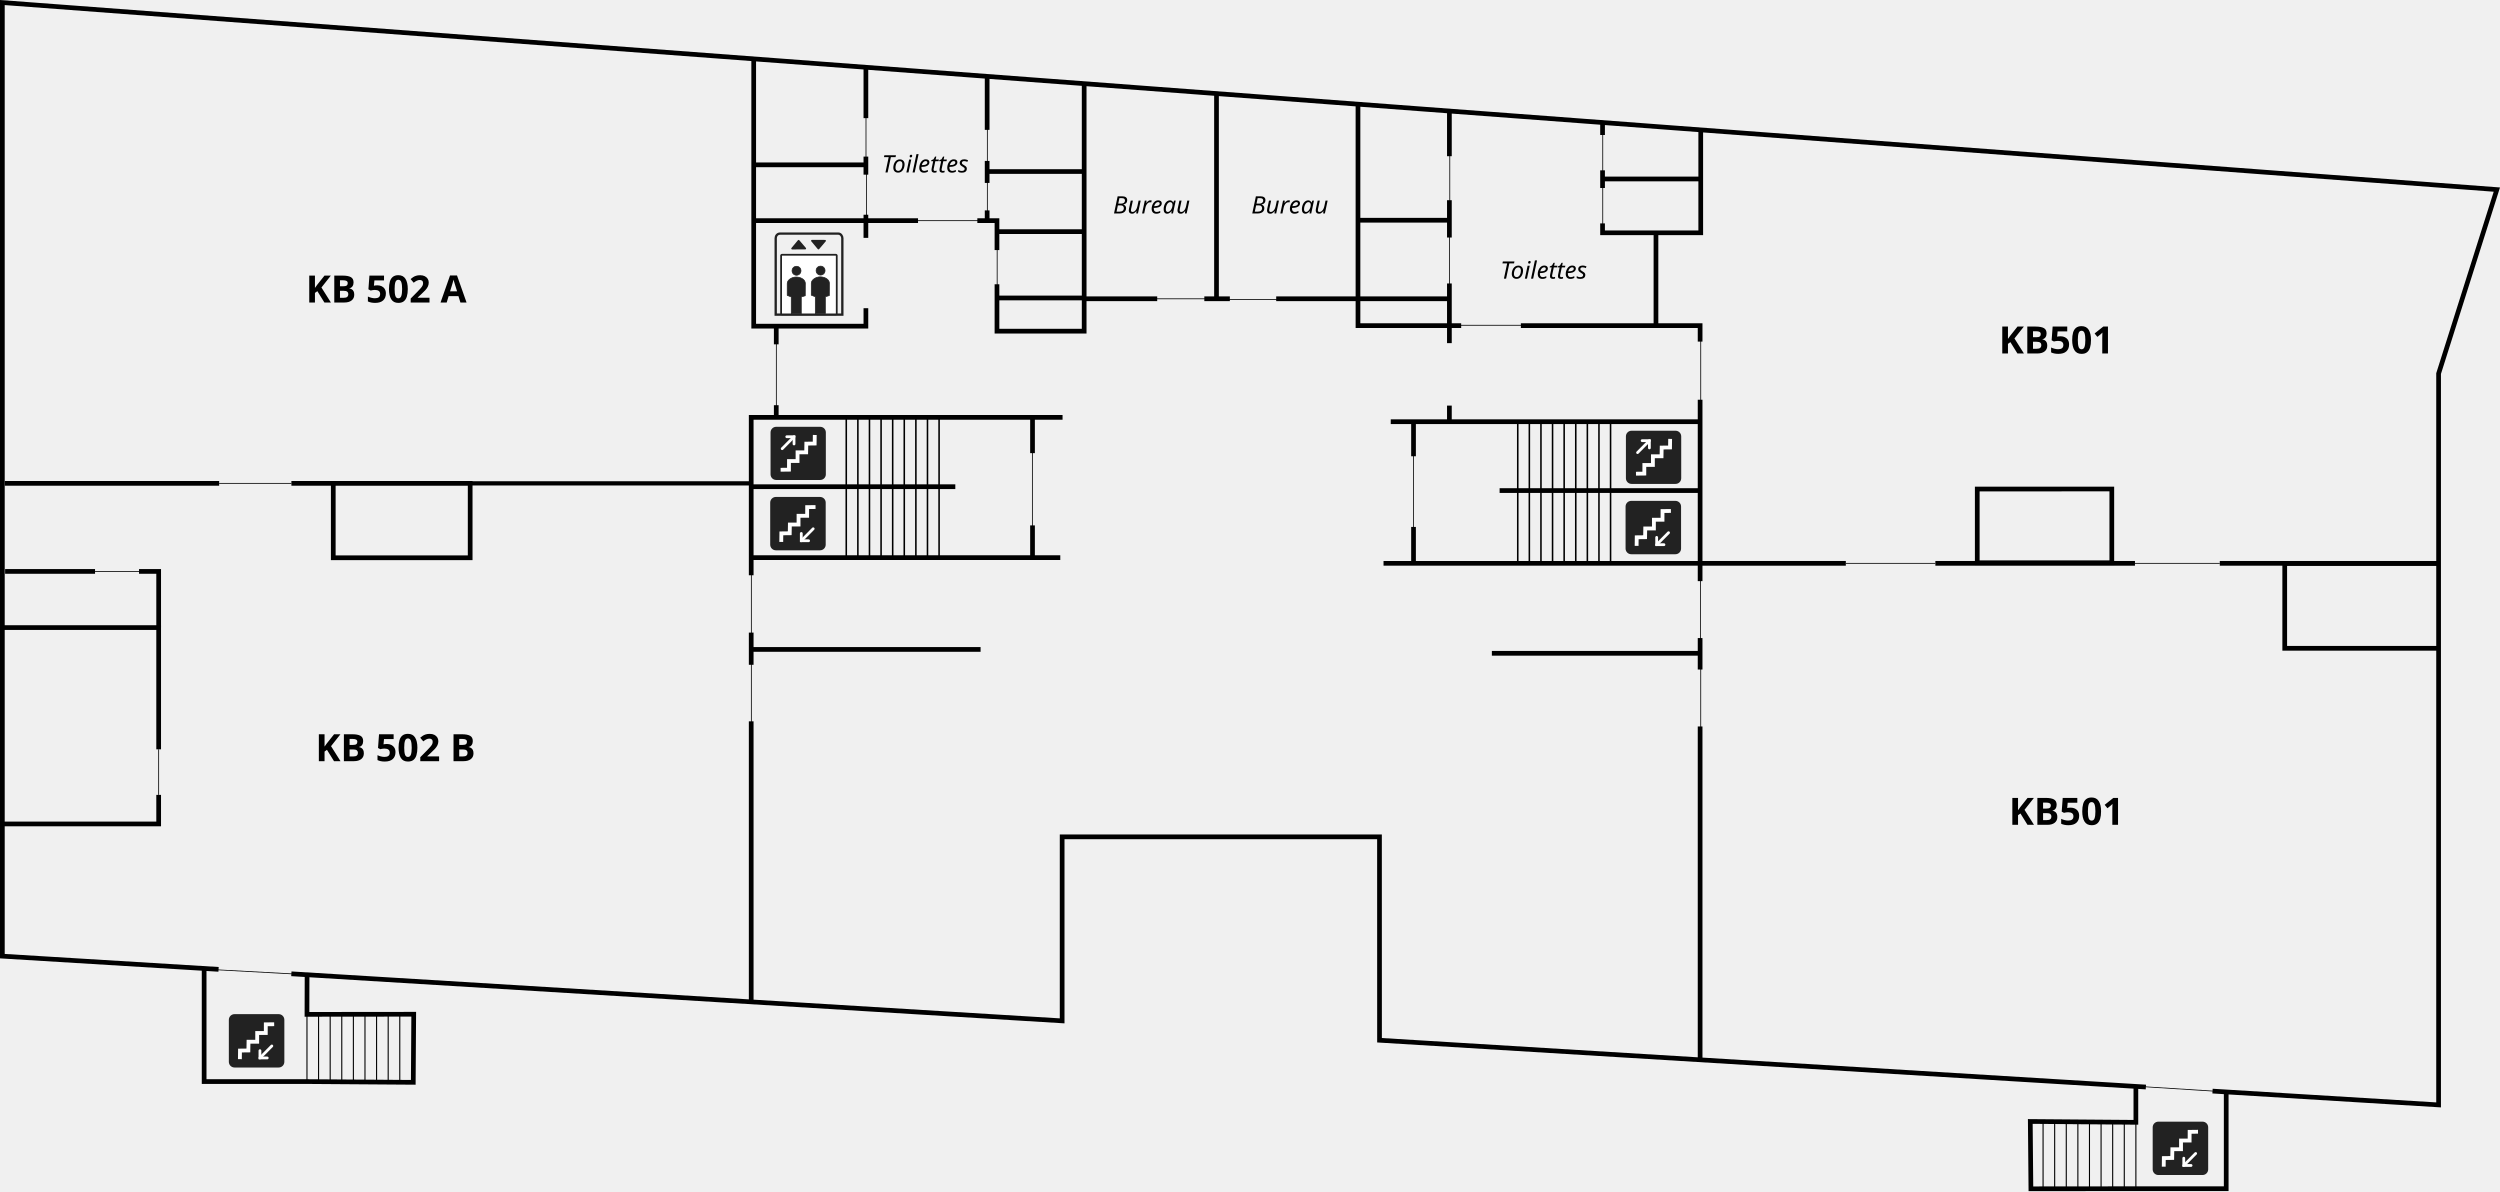
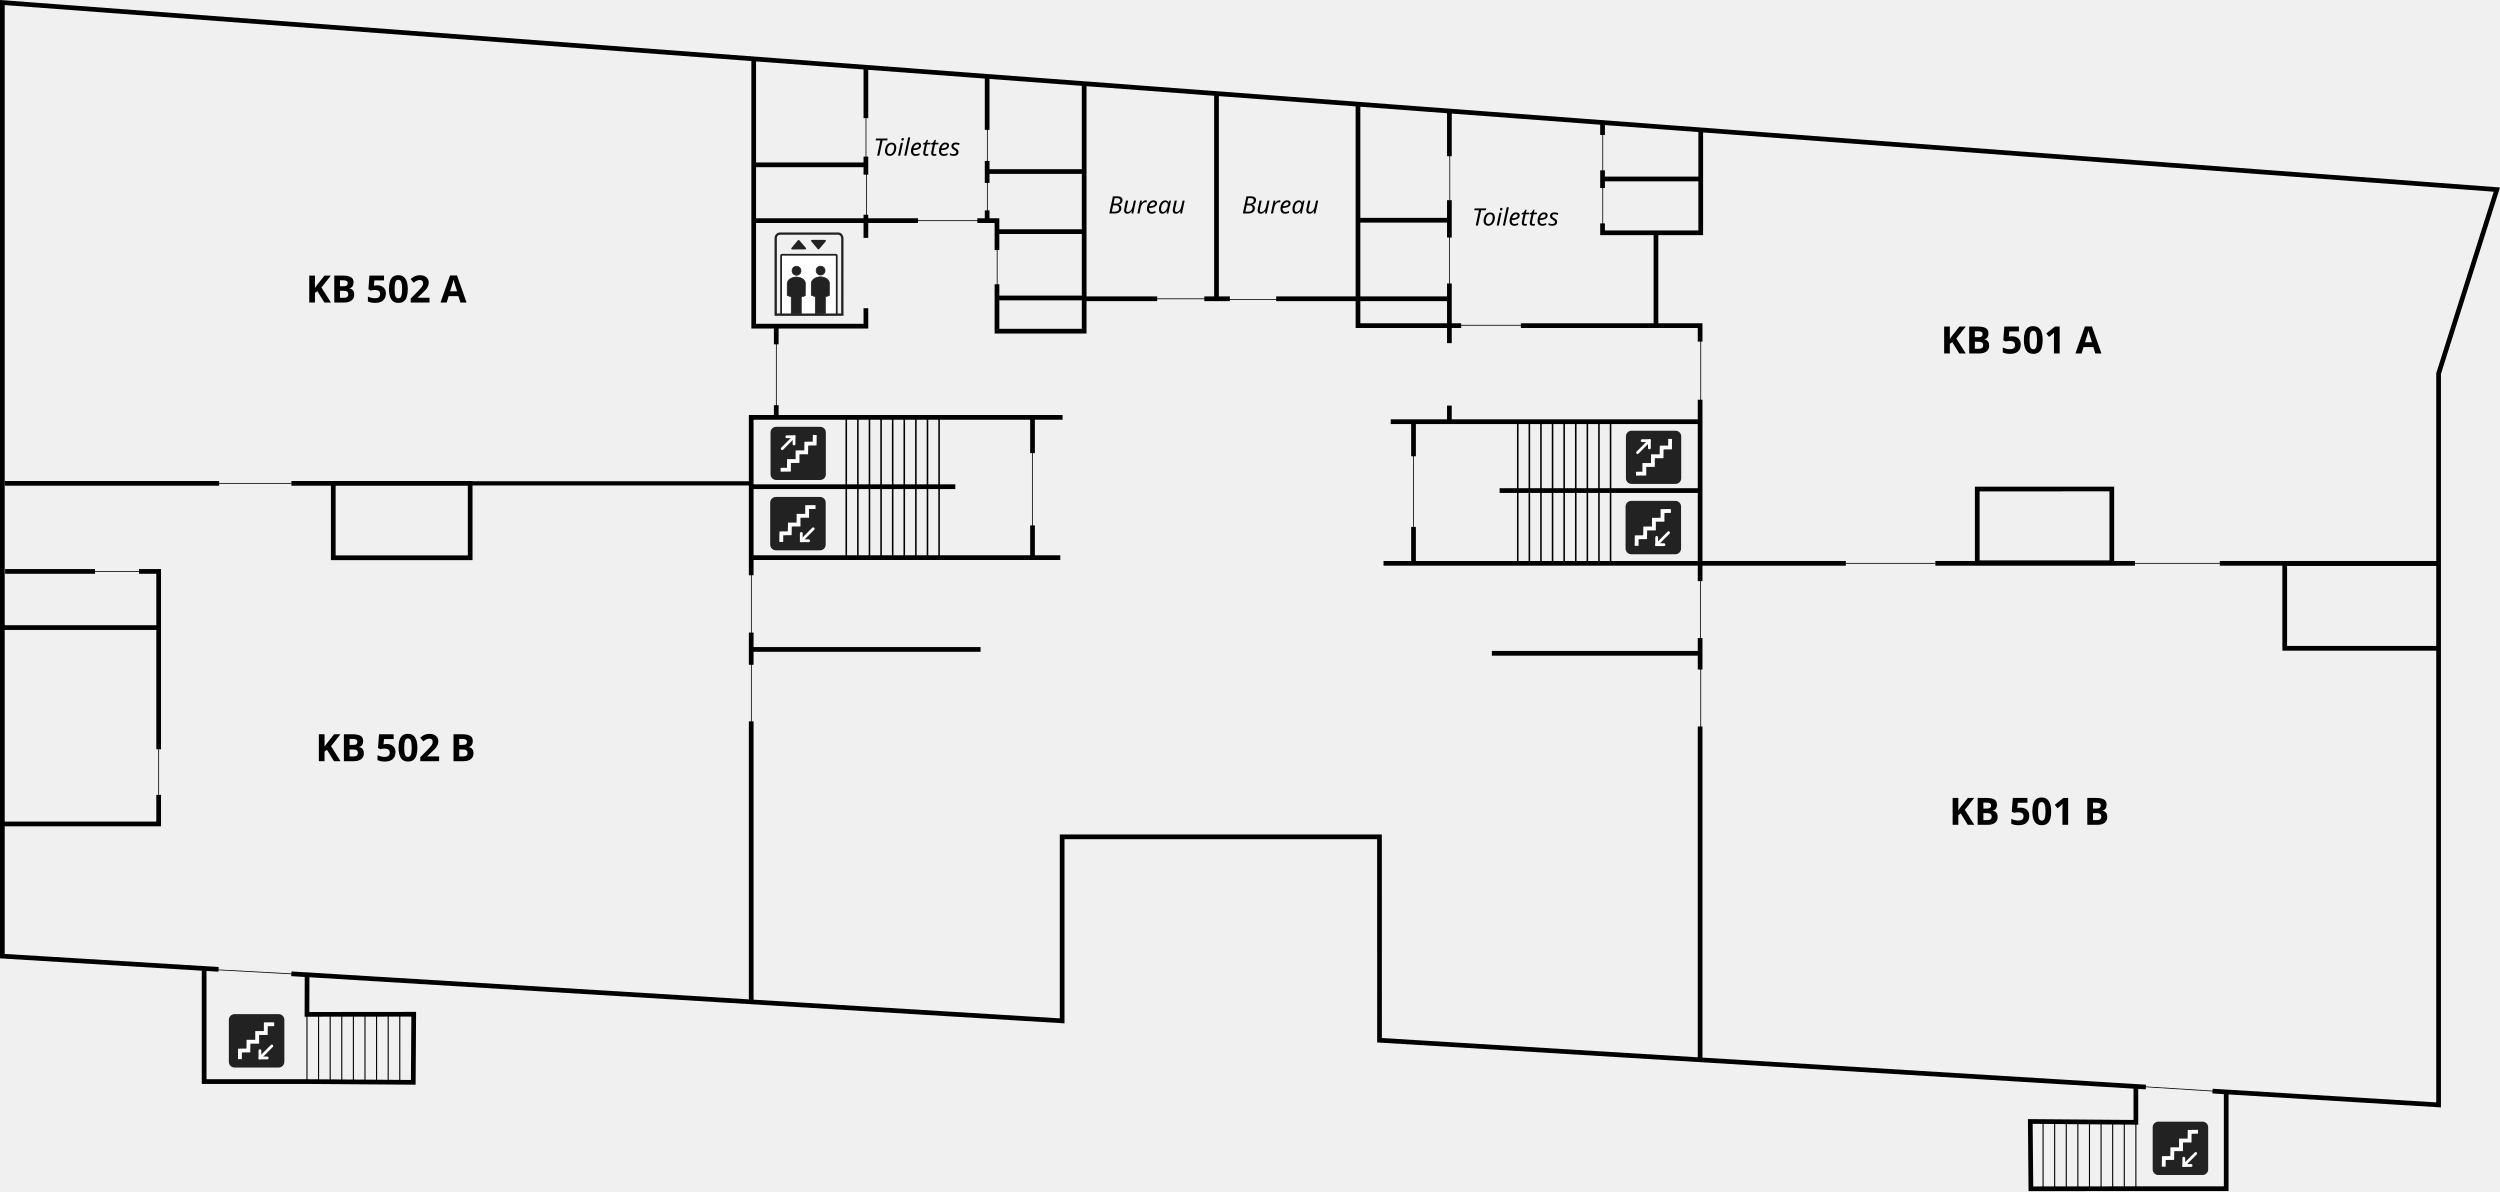
<svg xmlns="http://www.w3.org/2000/svg" xmlns:xlink="http://www.w3.org/1999/xlink" version="1.1" id="svg869" width="100%" height="100%" viewBox="0 0 3182.856 1516.378">
  <defs id="defs873">
    <clipPath id="clip0-5-8-2">
      <rect y="0" x="0" id="rect3978-5-8-5" height="615" width="613" />
    </clipPath>
    <clipPath id="clip0-5-8-2-3">
      <rect y="0" x="0" id="rect3978-5-8-5-6" height="615" width="613" />
    </clipPath>
    <clipPath id="clip0-5-8-2-3-7">
      <rect y="0" x="0" id="rect3978-5-8-5-6-5" height="615" width="613" />
    </clipPath>
  </defs>
  <path id="path997" style="fill:none;fill-rule:evenodd;stroke:#000000;stroke-width:6;stroke-linecap:butt;stroke-linejoin:miter;stroke-miterlimit:4;stroke-dasharray:none;stroke-opacity:1" d="m 2719.28,1382.878 v 46 l -134.427,-1.093 0.773,85.725 133.153,-0.132 h 115.5 v -121 m -2443.329,-151.207 -0.135,50.255 135.913,-0.144 -0.579,86.687 -139.334,-1 H 259.891 V 1234.807 M 988.28,531.878 v -16 m 0,-77.5 v -22.5 m 1176.202,208.696 h -255.266 m -953.18,-4.95 h 260.215 m -113.972,-409.746 H 958.78 m 840.835,507.327 v -46.327 m 0,-90 v -41.864 m 366.988,-2.121 h -395.98 m 395.273,180.312 h -404.465 m 402.344,114.551 h -264.415 m -584.82,-299.813 v 44.935 m 0,92 v 41.256 m 793.74,-413.506 v 117.75 m -69,-186.5 h 127 z m 126,-62 v 130.5 h -125 v -12 m 0,-45 v -22.5 m 0,-45 v -15 m -194,123.5 h -116.5 m 115.5,134.5 v -54 m 0,-58.5 v -47.5 m 0,-56 v -57 m -588,76.5 h 124 m -124.5,62 v -12.5 m 0,-35 v -28 m 0,-39.5 V 98.378 m 13.5,196.5 h 110 m -110.5,84.5 h 111 m 168,-259.5 v 260 m -169,0.5 h 93.5 m 60,0 h 32.5 m 59,0 h 104 m 0.124,-247.243 v 281.428 h 131.376 m 76,0 h 228.202 v 20.315 m 0,74 v 231 m 0,72.5 v 40 m 0,72.5 V 1350.773 M 959.573,280.92 h 209.208 m 75.5,0 h 25.005 v 37.458 m 0,43.5 v 59.756 h 111.016 V 106.972 M 959.573,74.445 V 415.271 h 142.836 v -22.892 m 0,-89.5 v -22.665 M 956.744,826.807 H 1248.431 M 956.744,709.957 H 1349.896 M 956.391,1275.82 V 918.378 m 0,-72 v -41 m 0,-73 v -201 h 396.39 m 1335.845,91.196 v 93.868 h -171.297 l -5e-4,-93.846 z m 416.655,202.804 h -196.5 v -108 h 195.5 M 598.595,615.382 v 94.752 H 424.293 v -94.752 z m 2218.27,773.745 287.812,17.573 V 475.611 L 3178.851,241.374 3,3.233 3.001,1217.323 278.252,1234.129 m 92.696,5.66 981.313,59.915 v -234.325 h 404.02 l 0.046,258.996 975.678,59.571 M 1102.408,280.213 v -6.835 m 0,-51 v -23 m 0,-49 V 86.878 m 742.872,328 v 22 m 0,79.5 v 20.515 m -116.5,-156.515 h 117" />
  <path id="path1003" style="fill:none;fill-rule:evenodd;stroke:#000000;stroke-width:1;stroke-linecap:butt;stroke-linejoin:miter;stroke-miterlimit:4;stroke-dasharray:none;stroke-opacity:1" d="m 1799.616,576.844 v 100.763 m -1528.058,556.847 104.652,5.657 m 2350.321,143.268 95.5,6 m -656.75,-541.5 v 81 m -0.444,-192.581 v 80.61 m 0.444,-385.529 v 82 m -124.75,-277.5 v 53 m 0,-119.75 v 51.75 m -194.75,38 v -63.5 m -0.5,170 v -67 m 10,115.75 h 86 m -378.369,-32.976 h 65.761 m -160.16,-0.707 h 67.352 m -266.334,-65.817 v 50.5 m -12.5,-203.25 v 48 m -154.5,-7.5 v -56.25 m 0.75,131 v -57.75 m 62.414,61.542 h 81.671 m -258.978,237.941 v -84.323 m 325.976,138.593 v 98.465 m -357.796,136.295 v -78.842 m 0,191.803 v -76.721 m 300.463,-615.253 v 41.5" />
-   <text xml:space="preserve" style="font-style:normal;font-weight:normal;font-size:30.626px;line-height:125%;font-family:sans-serif;letter-spacing:0px;word-spacing:0px;fill:#000000;fill-opacity:1;stroke:none;stroke-width:0.957px;stroke-linecap:butt;stroke-linejoin:miter;stroke-opacity:1" x="1122.651" y="219.548" id="text1232">
-     <tspan id="tspan1230" x="1122.651" y="219.548" style="font-style:italic;font-variant:normal;font-weight:normal;font-stretch:normal;font-size:30.626px;font-family:'Atkinson Hyperlegible';-inkscape-font-specification:'Atkinson Hyperlegible Italic';stroke-width:0.957px">Toilettes</tspan>
+   <text xml:space="preserve" style="font-style:normal;font-weight:normal;font-size:30.626px;line-height:125%;font-family:sans-serif;letter-spacing:0px;word-spacing:0px;fill:#000000;fill-opacity:1;stroke:none;stroke-width:0.957px;stroke-linecap:butt;stroke-linejoin:miter;stroke-opacity:1" x="1112.078" y="198.195" id="text1232">
+     <tspan id="tspan1230" x="1112.078" y="198.195" style="font-style:italic;font-variant:normal;font-weight:normal;font-stretch:normal;font-size:30.626px;font-family:'Atkinson Hyperlegible';-inkscape-font-specification:'Atkinson Hyperlegible Italic';stroke-width:0.957px">Toilettes</tspan>
  </text>
  <path id="path4289-9" style="fill:none;stroke:#000000;stroke-width:1.999;stroke-linecap:butt;stroke-linejoin:miter;stroke-miterlimit:4;stroke-dasharray:none;stroke-opacity:1" d="M 1077.421,710.892 V 532.535 m 14.77,177.643 V 531.463 m 14.771,179.071 V 532.178 m 14.77,178.357 V 531.821 m 14.77,177.286 V 531.463 m 14.77,179.071 V 531.106 m 14.771,179.071 V 531.463 m 14.77,179.429 V 532.892 m 14.77,176.781 V 532.235" />
  <path id="path4289-9-3" style="fill:none;stroke:#000000;stroke-width:1.999;stroke-linecap:butt;stroke-linejoin:miter;stroke-miterlimit:4;stroke-dasharray:none;stroke-opacity:1" d="M 1932.313,717.256 V 538.899 m 14.77,177.643 V 537.827 m 14.771,179.071 V 538.542 m 14.77,178.357 V 538.185 m 14.77,177.286 V 537.827 m 14.77,179.071 V 537.47 m 14.771,179.071 V 537.827 m 14.77,179.429 V 539.256 m 14.77,176.781 V 538.599" />
-   <text xml:space="preserve" style="font-style:normal;font-weight:normal;font-size:40px;line-height:125%;font-family:sans-serif;letter-spacing:0px;word-spacing:0px;fill:#000000;fill-opacity:1;stroke:none;stroke-width:1px;stroke-linecap:butt;stroke-linejoin:miter;stroke-opacity:1" x="2557.685" y="1050.124" id="text1594">
-     <tspan id="tspan1592" x="2557.685" y="1050.124" style="font-style:normal;font-variant:normal;font-weight:bold;font-stretch:normal;font-size:48px;font-family:'Atkinson Hyperlegible';-inkscape-font-specification:'Atkinson Hyperlegible Bold'">KB501</tspan>
+   <text xml:space="preserve" style="font-style:normal;font-weight:normal;font-size:40px;line-height:125%;font-family:sans-serif;letter-spacing:0px;word-spacing:0px;fill:#000000;fill-opacity:1;stroke:none;stroke-width:1px;stroke-linecap:butt;stroke-linejoin:miter;stroke-opacity:1" x="2481.685" y="1050.124" id="text1594">
+     <tspan id="tspan1592" x="2481.685" y="1050.124" style="font-style:normal;font-variant:normal;font-weight:bold;font-stretch:normal;font-size:48px;font-family:'Atkinson Hyperlegible';-inkscape-font-specification:'Atkinson Hyperlegible Bold'">KB 501 B</tspan>
  </text>
  <text xml:space="preserve" style="font-style:normal;font-weight:normal;font-size:40px;line-height:125%;font-family:sans-serif;letter-spacing:0px;word-spacing:0px;fill:#000000;fill-opacity:1;stroke:none;stroke-width:1px;stroke-linecap:butt;stroke-linejoin:miter;stroke-opacity:1" x="401.637" y="969.078" id="text1598">
    <tspan id="tspan1596" x="401.637" y="969.078" style="font-style:normal;font-variant:normal;font-weight:bold;font-stretch:normal;font-size:48px;font-family:'Atkinson Hyperlegible';-inkscape-font-specification:'Atkinson Hyperlegible Bold'">KB 502 B</tspan>
  </text>
  <path style="fill:none;stroke:#000000;stroke-width:5.4;stroke-linecap:butt;stroke-linejoin:miter;stroke-miterlimit:4;stroke-dasharray:none;stroke-opacity:1" d="M 598.595,615.382 H 958" id="path897" />
  <path style="fill:none;stroke:#000000;stroke-width:6;stroke-linecap:butt;stroke-linejoin:miter;stroke-miterlimit:4;stroke-dasharray:none;stroke-opacity:1" d="M 424.293,615.382 H 371" id="path899" />
  <path style="fill:none;stroke:#000000;stroke-width:6;stroke-linecap:butt;stroke-linejoin:miter;stroke-miterlimit:4;stroke-dasharray:none;stroke-opacity:1" d="M 279,615.382 H 6" id="path901" />
  <path style="fill:none;stroke:#000000;stroke-width:6;stroke-linecap:butt;stroke-linejoin:miter;stroke-miterlimit:4;stroke-dasharray:none;stroke-opacity:1" d="M 5,799 H 202 V 954" id="path903" />
  <path style="fill:none;stroke:#000000;stroke-width:6;stroke-linecap:butt;stroke-linejoin:miter;stroke-miterlimit:4;stroke-dasharray:none;stroke-opacity:1" d="m 202,1012 v 37 H 4" id="path905" />
  <path style="fill:none;stroke:#000000;stroke-width:1px;stroke-linecap:butt;stroke-linejoin:miter;stroke-opacity:1" d="m 202,954 v 58" id="path907" />
-   <text xml:space="preserve" style="font-style:normal;font-weight:normal;font-size:30.626px;line-height:125%;font-family:sans-serif;letter-spacing:0px;word-spacing:0px;fill:#000000;fill-opacity:1;stroke:none;stroke-width:0.957px;stroke-linecap:butt;stroke-linejoin:miter;stroke-opacity:1" x="1910.055" y="354.78" id="text1232-4">
-     <tspan id="tspan1230-1" x="1910.055" y="354.78" style="font-style:italic;font-variant:normal;font-weight:normal;font-stretch:normal;font-size:30.626px;font-family:'Atkinson Hyperlegible';-inkscape-font-specification:'Atkinson Hyperlegible Italic';stroke-width:0.957px">Toilettes</tspan>
+   <text xml:space="preserve" style="font-style:normal;font-weight:normal;font-size:30.626px;line-height:125%;font-family:sans-serif;letter-spacing:0px;word-spacing:0px;fill:#000000;fill-opacity:1;stroke:none;stroke-width:0.957px;stroke-linecap:butt;stroke-linejoin:miter;stroke-opacity:1" x="1874.183" y="287.143" id="text1232-4">
+     <tspan id="tspan1230-1" x="1874.183" y="287.143" style="font-style:italic;font-variant:normal;font-weight:normal;font-stretch:normal;font-size:30.626px;font-family:'Atkinson Hyperlegible';-inkscape-font-specification:'Atkinson Hyperlegible Italic';stroke-width:0.957px">Toilettes</tspan>
  </text>
-   <text xml:space="preserve" style="font-style:normal;font-weight:normal;font-size:30.626px;line-height:125%;font-family:sans-serif;letter-spacing:0px;word-spacing:0px;fill:#000000;fill-opacity:1;stroke:none;stroke-width:0.957px;stroke-linecap:butt;stroke-linejoin:miter;stroke-opacity:1" x="1417.055" y="271.78" id="text1232-7">
-     <tspan id="tspan1230-4" x="1417.055" y="271.78" style="font-style:italic;font-variant:normal;font-weight:normal;font-stretch:normal;font-size:30.626px;font-family:'Atkinson Hyperlegible';-inkscape-font-specification:'Atkinson Hyperlegible Italic';stroke-width:0.957px">Bureau</tspan>
+   <text xml:space="preserve" style="font-style:normal;font-weight:normal;font-size:30.626px;line-height:125%;font-family:sans-serif;letter-spacing:0px;word-spacing:0px;fill:#000000;fill-opacity:1;stroke:none;stroke-width:0.957px;stroke-linecap:butt;stroke-linejoin:miter;stroke-opacity:1" x="1411.055" y="271.78" id="text1232-7">
+     <tspan id="tspan1230-4" x="1411.055" y="271.78" style="font-style:italic;font-variant:normal;font-weight:normal;font-stretch:normal;font-size:30.626px;font-family:'Atkinson Hyperlegible';-inkscape-font-specification:'Atkinson Hyperlegible Italic';stroke-width:0.957px">Bureau</tspan>
  </text>
-   <text xml:space="preserve" style="font-style:normal;font-weight:normal;font-size:30.626px;line-height:125%;font-family:sans-serif;letter-spacing:0px;word-spacing:0px;fill:#000000;fill-opacity:1;stroke:none;stroke-width:0.957px;stroke-linecap:butt;stroke-linejoin:miter;stroke-opacity:1" x="1593.055" y="271.78" id="text1232-5">
-     <tspan id="tspan1230-6" x="1593.055" y="271.78" style="font-style:italic;font-variant:normal;font-weight:normal;font-stretch:normal;font-size:30.626px;font-family:'Atkinson Hyperlegible';-inkscape-font-specification:'Atkinson Hyperlegible Italic';stroke-width:0.957px">Bureau</tspan>
+   <text xml:space="preserve" style="font-style:normal;font-weight:normal;font-size:30.626px;line-height:125%;font-family:sans-serif;letter-spacing:0px;word-spacing:0px;fill:#000000;fill-opacity:1;stroke:none;stroke-width:0.957px;stroke-linecap:butt;stroke-linejoin:miter;stroke-opacity:1" x="1581.055" y="271.78" id="text1232-5">
+     <tspan id="tspan1230-6" x="1581.055" y="271.78" style="font-style:italic;font-variant:normal;font-weight:normal;font-stretch:normal;font-size:30.626px;font-family:'Atkinson Hyperlegible';-inkscape-font-specification:'Atkinson Hyperlegible Italic';stroke-width:0.957px">Bureau</tspan>
  </text>
  <text xml:space="preserve" style="font-style:normal;font-weight:normal;font-size:40px;line-height:125%;font-family:sans-serif;letter-spacing:0px;word-spacing:0px;fill:#000000;fill-opacity:1;stroke:none;stroke-width:1px;stroke-linecap:butt;stroke-linejoin:miter;stroke-opacity:1" x="389.412" y="385.142" id="text1598-5">
    <tspan id="tspan1596-7" x="389.412" y="385.142" style="font-style:normal;font-variant:normal;font-weight:bold;font-stretch:normal;font-size:48px;font-family:'Atkinson Hyperlegible';-inkscape-font-specification:'Atkinson Hyperlegible Bold'">KB 502 A</tspan>
  </text>
  <a xlink:href="kb-voltaire-f6.svg" id="a1820-2" transform="translate(0.4046542,671.9301)">
    <g id="g1779-6" transform="matrix(2.242849,0,0,2.242849,820.2758,-867.3743)">
      <path style="fill:none;stroke:#222222;stroke-width:1.323;stroke-linecap:butt;stroke-linejoin:miter;stroke-miterlimit:4;stroke-dasharray:none;stroke-opacity:1" d="M 112.236,265.75 H 74.411 v -43.415 c 0,-1.194 0.856,-2.592 2.491,-2.592 h 32.994 c 1.425,0 2.348,1.373 2.348,2.582 z" id="path1676-5" />
      <rect style="fill:#ffffff;fill-opacity:1;stroke:#222222;stroke-width:2.022;stroke-linecap:round;stroke-linejoin:round;stroke-miterlimit:4;stroke-dasharray:none;stroke-opacity:1;paint-order:markers stroke fill" id="rect1588-0-8-3-3" width="30.571" height="32.832" x="77.986" y="232.268" rx="0" />
      <path style="fill:#222222;fill-opacity:1;stroke:#222222;stroke-width:1;stroke-linecap:butt;stroke-linejoin:round;stroke-miterlimit:4;stroke-dasharray:none;stroke-opacity:1" d="m 94.997,223.799 3.681,4.417 3.744,-4.396 z" id="path1605-1-3-5" />
      <path style="fill:#222222;fill-opacity:1;stroke:#222222;stroke-width:1;stroke-linecap:butt;stroke-linejoin:round;stroke-miterlimit:4;stroke-dasharray:none;stroke-opacity:1" d="m 83.745,228.238 3.681,-4.417 3.744,4.396 z" id="path1605-2-4-8-2" />
      <path style="fill:#222222;fill-opacity:1;stroke:#222222;stroke-width:0.395;stroke-linecap:butt;stroke-linejoin:round;stroke-miterlimit:4;stroke-dasharray:none;stroke-opacity:1" d="m 83.241,255.695 v 9.54 h 5.684 v -9.556 l 2.259,-0.658 0.033,-7.07 c 0.009,-1.912 -2.35,-3.553 -5.201,-3.557 -2.508,-0.003 -5.065,1.714 -5.065,3.681 v 6.723 z" id="path1011-82-7-9" />
      <circle style="fill:#222222;fill-opacity:1;stroke:#222222;stroke-width:0.395;stroke-linecap:round;stroke-linejoin:round;stroke-miterlimit:4;stroke-dasharray:none;stroke-opacity:1;paint-order:markers stroke fill" id="path1013-7-0-7" cx="86.224" cy="240.836" r="2.538" />
      <path style="fill:#222222;fill-opacity:1;stroke:#222222;stroke-width:0.395;stroke-linecap:butt;stroke-linejoin:round;stroke-miterlimit:4;stroke-dasharray:none;stroke-opacity:1" d="m 96.903,255.595 v 9.54 h 5.684 v -9.556 l 2.259,-0.658 0.033,-7.07 c 0.009,-1.912 -2.35,-3.553 -5.201,-3.557 -2.508,-0.003 -5.065,1.714 -5.065,3.681 v 6.723 z" id="path1011-8-3-8-2" />
      <circle style="fill:#222222;fill-opacity:1;stroke:#222222;stroke-width:0.395;stroke-linecap:round;stroke-linejoin:round;stroke-miterlimit:4;stroke-dasharray:none;stroke-opacity:1;paint-order:markers stroke fill" id="path1013-5-5-5-4" cx="99.886" cy="240.737" r="2.538" />
    </g>
  </a>
  <a xlink:href="kb-voltaire-f4.svg" transform="translate(1135.696,689.0167)" id="a2089">
    <g id="g2024" transform="matrix(0.136674,0,0,0.136674,17.89789,-153.8829)">
      <rect style="fill:#222222;fill-opacity:1;stroke:none;stroke-width:27.995;stroke-linecap:round;stroke-linejoin:round;stroke-miterlimit:4;stroke-dasharray:none;stroke-opacity:1;paint-order:markers stroke fill" id="rect1968" width="516.986" height="497.102" x="-1265.884" y="713.696" ry="52.714" />
      <path style="fill:none;stroke:#ffffff;stroke-width:35.781;stroke-linecap:butt;stroke-linejoin:miter;stroke-miterlimit:4;stroke-dasharray:none;stroke-opacity:1" d="m -1163.01,1132.955 1,-80 78,-1 1.353,-81.317 h 80.761 v -81.325 h 80.052 l 0.187,-80.675 78,-1" id="path1903" />
      <g id="g1996" transform="translate(20.33134,24.84941)">
        <path style="fill:none;stroke:#ffffff;stroke-width:25.932;stroke-linecap:round;stroke-linejoin:miter;stroke-miterlimit:4;stroke-dasharray:none;stroke-opacity:1" d="M -885.838,985.217 -996.563,1096.966" id="path1905" />
        <path style="fill:none;stroke:#ffffff;stroke-width:25.932;stroke-linecap:round;stroke-linejoin:miter;stroke-miterlimit:4;stroke-dasharray:none;stroke-opacity:1" d="m -928.614,1096.966 -67.95,1e-4 3.3e-4,-67.949" id="path1907" />
      </g>
    </g>
  </a>
  <a xlink:href="kb-voltaire-f6.svg" transform="translate(1135.696,689.0167)" id="a2081">
    <g id="g2031" transform="matrix(0.1361752,0,0,0.1361752,-65.89094,-244.15)">
      <rect style="fill:#222222;fill-opacity:1;stroke:none;stroke-width:27.995;stroke-linecap:round;stroke-linejoin:round;stroke-miterlimit:4;stroke-dasharray:none;stroke-opacity:1;paint-order:markers stroke fill" id="rect1968-4" width="516.986" height="497.102" x="-652.004" y="723.443" ry="52.714" />
      <path style="fill:none;stroke:#ffffff;stroke-width:35.781;stroke-linecap:butt;stroke-linejoin:miter;stroke-miterlimit:4;stroke-dasharray:none;stroke-opacity:1" d="m -238.563,799.814 -1,80 -78,1 -1.353,81.317 h -80.761 v 81.325 h -80.051 l -0.188,80.675 -78,1" id="path1903-8" />
      <g id="g1996-4" transform="rotate(180,-714.5234,956.5798)">
        <path style="fill:none;stroke:#ffffff;stroke-width:25.932;stroke-linecap:round;stroke-linejoin:miter;stroke-miterlimit:4;stroke-dasharray:none;stroke-opacity:1" d="M -885.838,985.217 -996.563,1096.966" id="path1905-2" />
        <path style="fill:none;stroke:#ffffff;stroke-width:25.932;stroke-linecap:round;stroke-linejoin:miter;stroke-miterlimit:4;stroke-dasharray:none;stroke-opacity:1" d="m -928.614,1096.966 -67.95,1e-4 3.3e-4,-67.949" id="path1907-4" />
      </g>
    </g>
  </a>
  <a xlink:href="kb-voltaire-f4.svg" id="a2089-2" transform="translate(2224.696,694.0167)">
    <g id="g2024-7" transform="matrix(0.136674,0,0,0.136674,17.89789,-153.8829)">
      <rect style="fill:#222222;fill-opacity:1;stroke:none;stroke-width:27.995;stroke-linecap:round;stroke-linejoin:round;stroke-miterlimit:4;stroke-dasharray:none;stroke-opacity:1;paint-order:markers stroke fill" id="rect1968-7" width="516.986" height="497.102" x="-1265.884" y="713.696" ry="52.714" />
      <path style="fill:none;stroke:#ffffff;stroke-width:35.781;stroke-linecap:butt;stroke-linejoin:miter;stroke-miterlimit:4;stroke-dasharray:none;stroke-opacity:1" d="m -1163.01,1132.955 1,-80 78,-1 1.353,-81.317 h 80.761 v -81.325 h 80.052 l 0.187,-80.675 78,-1" id="path1903-2" />
      <g id="g1996-2" transform="translate(20.33134,24.84941)">
        <path style="fill:none;stroke:#ffffff;stroke-width:25.932;stroke-linecap:round;stroke-linejoin:miter;stroke-miterlimit:4;stroke-dasharray:none;stroke-opacity:1" d="M -885.838,985.217 -996.563,1096.966" id="path1905-23" />
        <path style="fill:none;stroke:#ffffff;stroke-width:25.932;stroke-linecap:round;stroke-linejoin:miter;stroke-miterlimit:4;stroke-dasharray:none;stroke-opacity:1" d="m -928.614,1096.966 -67.95,1e-4 3.3e-4,-67.949" id="path1907-9" />
      </g>
    </g>
  </a>
  <a xlink:href="kb-voltaire-f6.svg" id="a2081-5" transform="translate(2224.696,694.0167)">
    <g id="g2031-8" transform="matrix(0.1361752,0,0,0.1361752,-65.89094,-244.15)">
      <rect style="fill:#222222;fill-opacity:1;stroke:none;stroke-width:27.995;stroke-linecap:round;stroke-linejoin:round;stroke-miterlimit:4;stroke-dasharray:none;stroke-opacity:1;paint-order:markers stroke fill" id="rect1968-4-6" width="516.986" height="497.102" x="-652.004" y="723.443" ry="52.714" />
      <path style="fill:none;stroke:#ffffff;stroke-width:35.781;stroke-linecap:butt;stroke-linejoin:miter;stroke-miterlimit:4;stroke-dasharray:none;stroke-opacity:1" d="m -238.563,799.814 -1,80 -78,1 -1.353,81.317 h -80.761 v 81.325 h -80.051 l -0.188,80.675 -78,1" id="path1903-8-4" />
      <g id="g1996-4-2" transform="rotate(180,-714.5234,956.5798)">
        <path style="fill:none;stroke:#ffffff;stroke-width:25.932;stroke-linecap:round;stroke-linejoin:miter;stroke-miterlimit:4;stroke-dasharray:none;stroke-opacity:1" d="M -885.838,985.217 -996.563,1096.966" id="path1905-2-4" />
        <path style="fill:none;stroke:#ffffff;stroke-width:25.932;stroke-linecap:round;stroke-linejoin:miter;stroke-miterlimit:4;stroke-dasharray:none;stroke-opacity:1" d="m -928.614,1096.966 -67.95,1e-4 3.3e-4,-67.949" id="path1907-4-3" />
      </g>
    </g>
  </a>
  <path id="path4289-9-3-3" style="fill:none;stroke:#000000;stroke-width:1.385;stroke-linecap:butt;stroke-linejoin:miter;stroke-miterlimit:4;stroke-dasharray:none;stroke-opacity:1" d="m 2601.117,1514.565 v -85.543 m 14.77,85.2 v -85.714 m 14.771,85.885 v -85.543 m 14.77,85.543 v -85.714 m 14.77,85.029 v -85.2 m 14.77,85.885 v -86.057 m 14.771,85.885 v -85.714 m 14.77,86.057 v -85.371 m 14.77,84.787 v -85.102" />
  <path id="path4289-9-3-3-2" style="fill:none;stroke:#000000;stroke-width:1.385;stroke-linecap:butt;stroke-linejoin:miter;stroke-miterlimit:4;stroke-dasharray:none;stroke-opacity:1" d="m 390.816,1376.969 v -85.543 m 14.77,85.2 v -85.714 m 14.771,85.885 v -85.543 m 14.77,85.543 v -85.714 m 14.77,85.029 v -85.2 m 14.77,85.885 v -86.057 m 14.771,85.885 v -85.714 m 14.77,86.057 v -85.371 m 14.77,84.787 v -85.102" />
  <a xlink:href="kb-voltaire-f3.svg" id="a2089-8" transform="translate(2895.786,1484.369)">
    <g id="g2024-3" transform="matrix(0.136674,0,0,0.136674,17.89789,-153.8829)">
      <rect style="fill:#222222;fill-opacity:1;stroke:none;stroke-width:27.995;stroke-linecap:round;stroke-linejoin:round;stroke-miterlimit:4;stroke-dasharray:none;stroke-opacity:1;paint-order:markers stroke fill" id="rect1968-8" width="516.986" height="497.102" x="-1265.884" y="713.696" ry="52.714" />
      <path style="fill:none;stroke:#ffffff;stroke-width:35.781;stroke-linecap:butt;stroke-linejoin:miter;stroke-miterlimit:4;stroke-dasharray:none;stroke-opacity:1" d="m -1163.01,1132.955 1,-80 78,-1 1.353,-81.317 h 80.761 v -81.325 h 80.052 l 0.187,-80.675 78,-1" id="path1903-9" />
      <g id="g1996-46" transform="translate(20.33134,24.84941)">
        <path style="fill:none;stroke:#ffffff;stroke-width:25.932;stroke-linecap:round;stroke-linejoin:miter;stroke-miterlimit:4;stroke-dasharray:none;stroke-opacity:1" d="M -885.838,985.217 -996.563,1096.966" id="path1905-9" />
        <path style="fill:none;stroke:#ffffff;stroke-width:25.932;stroke-linecap:round;stroke-linejoin:miter;stroke-miterlimit:4;stroke-dasharray:none;stroke-opacity:1" d="m -928.614,1096.966 -67.95,1e-4 3.3e-4,-67.949" id="path1907-95" />
      </g>
    </g>
  </a>
  <a xlink:href="kb-voltaire-f3.svg" id="a2089-0" transform="translate(446.4696,1347.487)">
    <g id="g2024-5" transform="matrix(0.136674,0,0,0.136674,17.89789,-153.8829)">
      <rect style="fill:#222222;fill-opacity:1;stroke:none;stroke-width:27.995;stroke-linecap:round;stroke-linejoin:round;stroke-miterlimit:4;stroke-dasharray:none;stroke-opacity:1;paint-order:markers stroke fill" id="rect1968-1" width="516.986" height="497.102" x="-1265.884" y="713.696" ry="52.714" />
      <path style="fill:none;stroke:#ffffff;stroke-width:35.781;stroke-linecap:butt;stroke-linejoin:miter;stroke-miterlimit:4;stroke-dasharray:none;stroke-opacity:1" d="m -1163.01,1132.955 1,-80 78,-1 1.353,-81.317 h 80.761 v -81.325 h 80.052 l 0.187,-80.675 78,-1" id="path1903-95" />
      <g id="g1996-1" transform="translate(20.33134,24.84941)">
        <path style="fill:none;stroke:#ffffff;stroke-width:25.932;stroke-linecap:round;stroke-linejoin:miter;stroke-miterlimit:4;stroke-dasharray:none;stroke-opacity:1" d="M -885.838,985.217 -996.563,1096.966" id="path1905-1" />
        <path style="fill:none;stroke:#ffffff;stroke-width:25.932;stroke-linecap:round;stroke-linejoin:miter;stroke-miterlimit:4;stroke-dasharray:none;stroke-opacity:1" d="m -928.614,1096.966 -67.95,1e-4 3.3e-4,-67.949" id="path1907-5" />
      </g>
    </g>
  </a>
  <path style="fill:none;stroke:#000000;stroke-width:1px;stroke-linecap:butt;stroke-linejoin:miter;stroke-opacity:1" d="m 279,615.382 h 92" id="path921" />
  <path style="fill:none;stroke:#000000;stroke-width:6;stroke-linecap:butt;stroke-linejoin:miter;stroke-opacity:1;stroke-miterlimit:4;stroke-dasharray:none" d="M 202,799 V 727.5 H 177" id="path923" />
  <path style="fill:none;stroke:#000000;stroke-width:6;stroke-linecap:butt;stroke-linejoin:miter;stroke-opacity:1;stroke-miterlimit:4;stroke-dasharray:none" d="M 121,727.5 H 6.5" id="path925" />
  <path style="fill:none;stroke:#000000;stroke-width:1px;stroke-linecap:butt;stroke-linejoin:miter;stroke-opacity:1" d="m 121,727.5 h 56" id="path927" />
  <path style="fill:none;stroke:#000000;stroke-width:6;stroke-linecap:butt;stroke-linejoin:miter;stroke-opacity:1;stroke-miterlimit:4;stroke-dasharray:none" d="M 2165.897,717.205 H 2350" id="path929" />
  <path style="fill:none;stroke:#000000;stroke-width:6;stroke-linecap:butt;stroke-linejoin:miter;stroke-miterlimit:4;stroke-dasharray:none;stroke-opacity:1" d="m 2464,717.205 h 254.103" id="path929-0" />
  <path style="fill:none;stroke:#000000;stroke-width:6;stroke-linecap:butt;stroke-linejoin:miter;stroke-miterlimit:4;stroke-dasharray:none;stroke-opacity:1" d="m 2826.103,717.205 h 278.103" id="path929-0-7" />
-   <text xml:space="preserve" style="font-style:normal;font-weight:normal;font-size:40px;line-height:125%;font-family:sans-serif;letter-spacing:0px;word-spacing:0px;fill:#000000;fill-opacity:1;stroke:none;stroke-width:1px;stroke-linecap:butt;stroke-linejoin:miter;stroke-opacity:1" x="2544.864" y="450.032" id="text1594-0">
-     <tspan id="tspan1592-6" x="2544.864" y="450.032" style="font-style:normal;font-variant:normal;font-weight:bold;font-stretch:normal;font-size:48px;font-family:'Atkinson Hyperlegible';-inkscape-font-specification:'Atkinson Hyperlegible Bold'">KB501</tspan>
+   <text xml:space="preserve" style="font-style:normal;font-weight:normal;font-size:40px;line-height:125%;font-family:sans-serif;letter-spacing:0px;word-spacing:0px;fill:#000000;fill-opacity:1;stroke:none;stroke-width:1px;stroke-linecap:butt;stroke-linejoin:miter;stroke-opacity:1" x="2470.864" y="450.032" id="text1594-0">
+     <tspan id="tspan1592-6" x="2470.864" y="450.032" style="font-style:normal;font-variant:normal;font-weight:bold;font-stretch:normal;font-size:48px;font-family:'Atkinson Hyperlegible';-inkscape-font-specification:'Atkinson Hyperlegible Bold'">KB 501 A</tspan>
  </text>
  <path style="fill:none;stroke:#000000;stroke-width:1px;stroke-linecap:butt;stroke-linejoin:miter;stroke-opacity:1" d="m 2350,717.205 h 114" id="path979" />
  <path style="fill:none;stroke:#000000;stroke-width:1px;stroke-linecap:butt;stroke-linejoin:miter;stroke-opacity:1" d="m 2718.103,717.205 h 108" id="path981" />
</svg>
